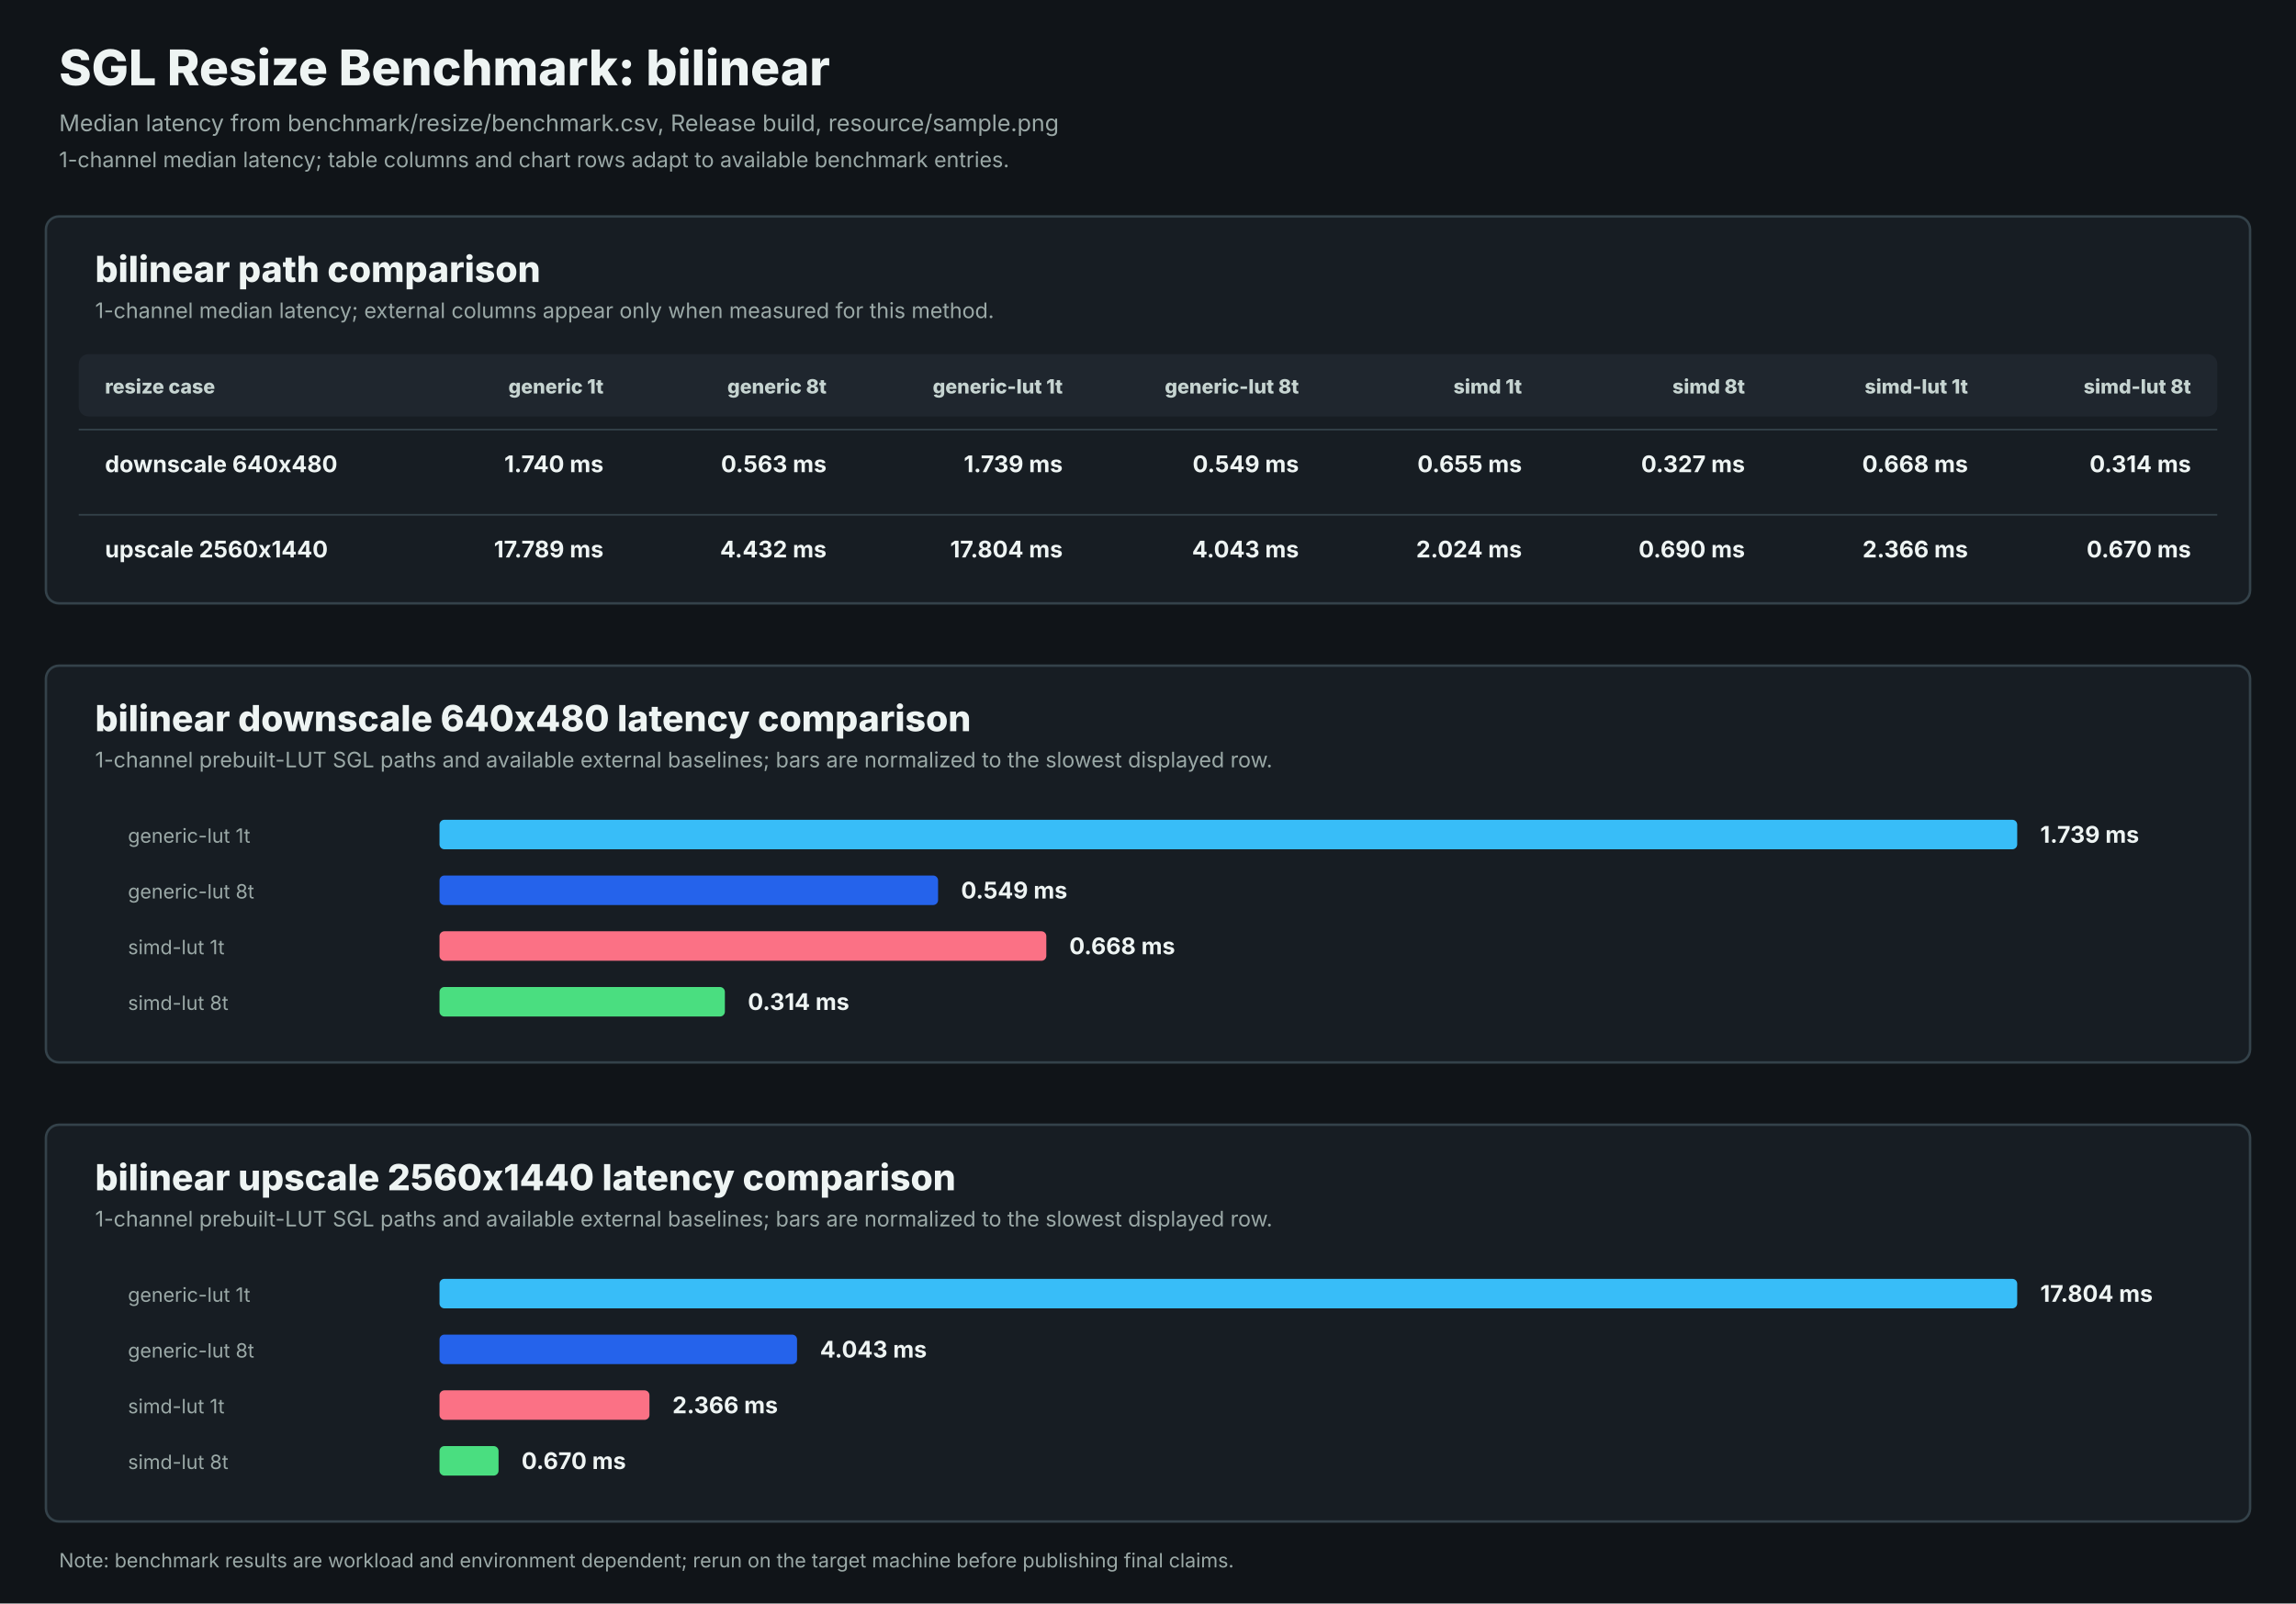
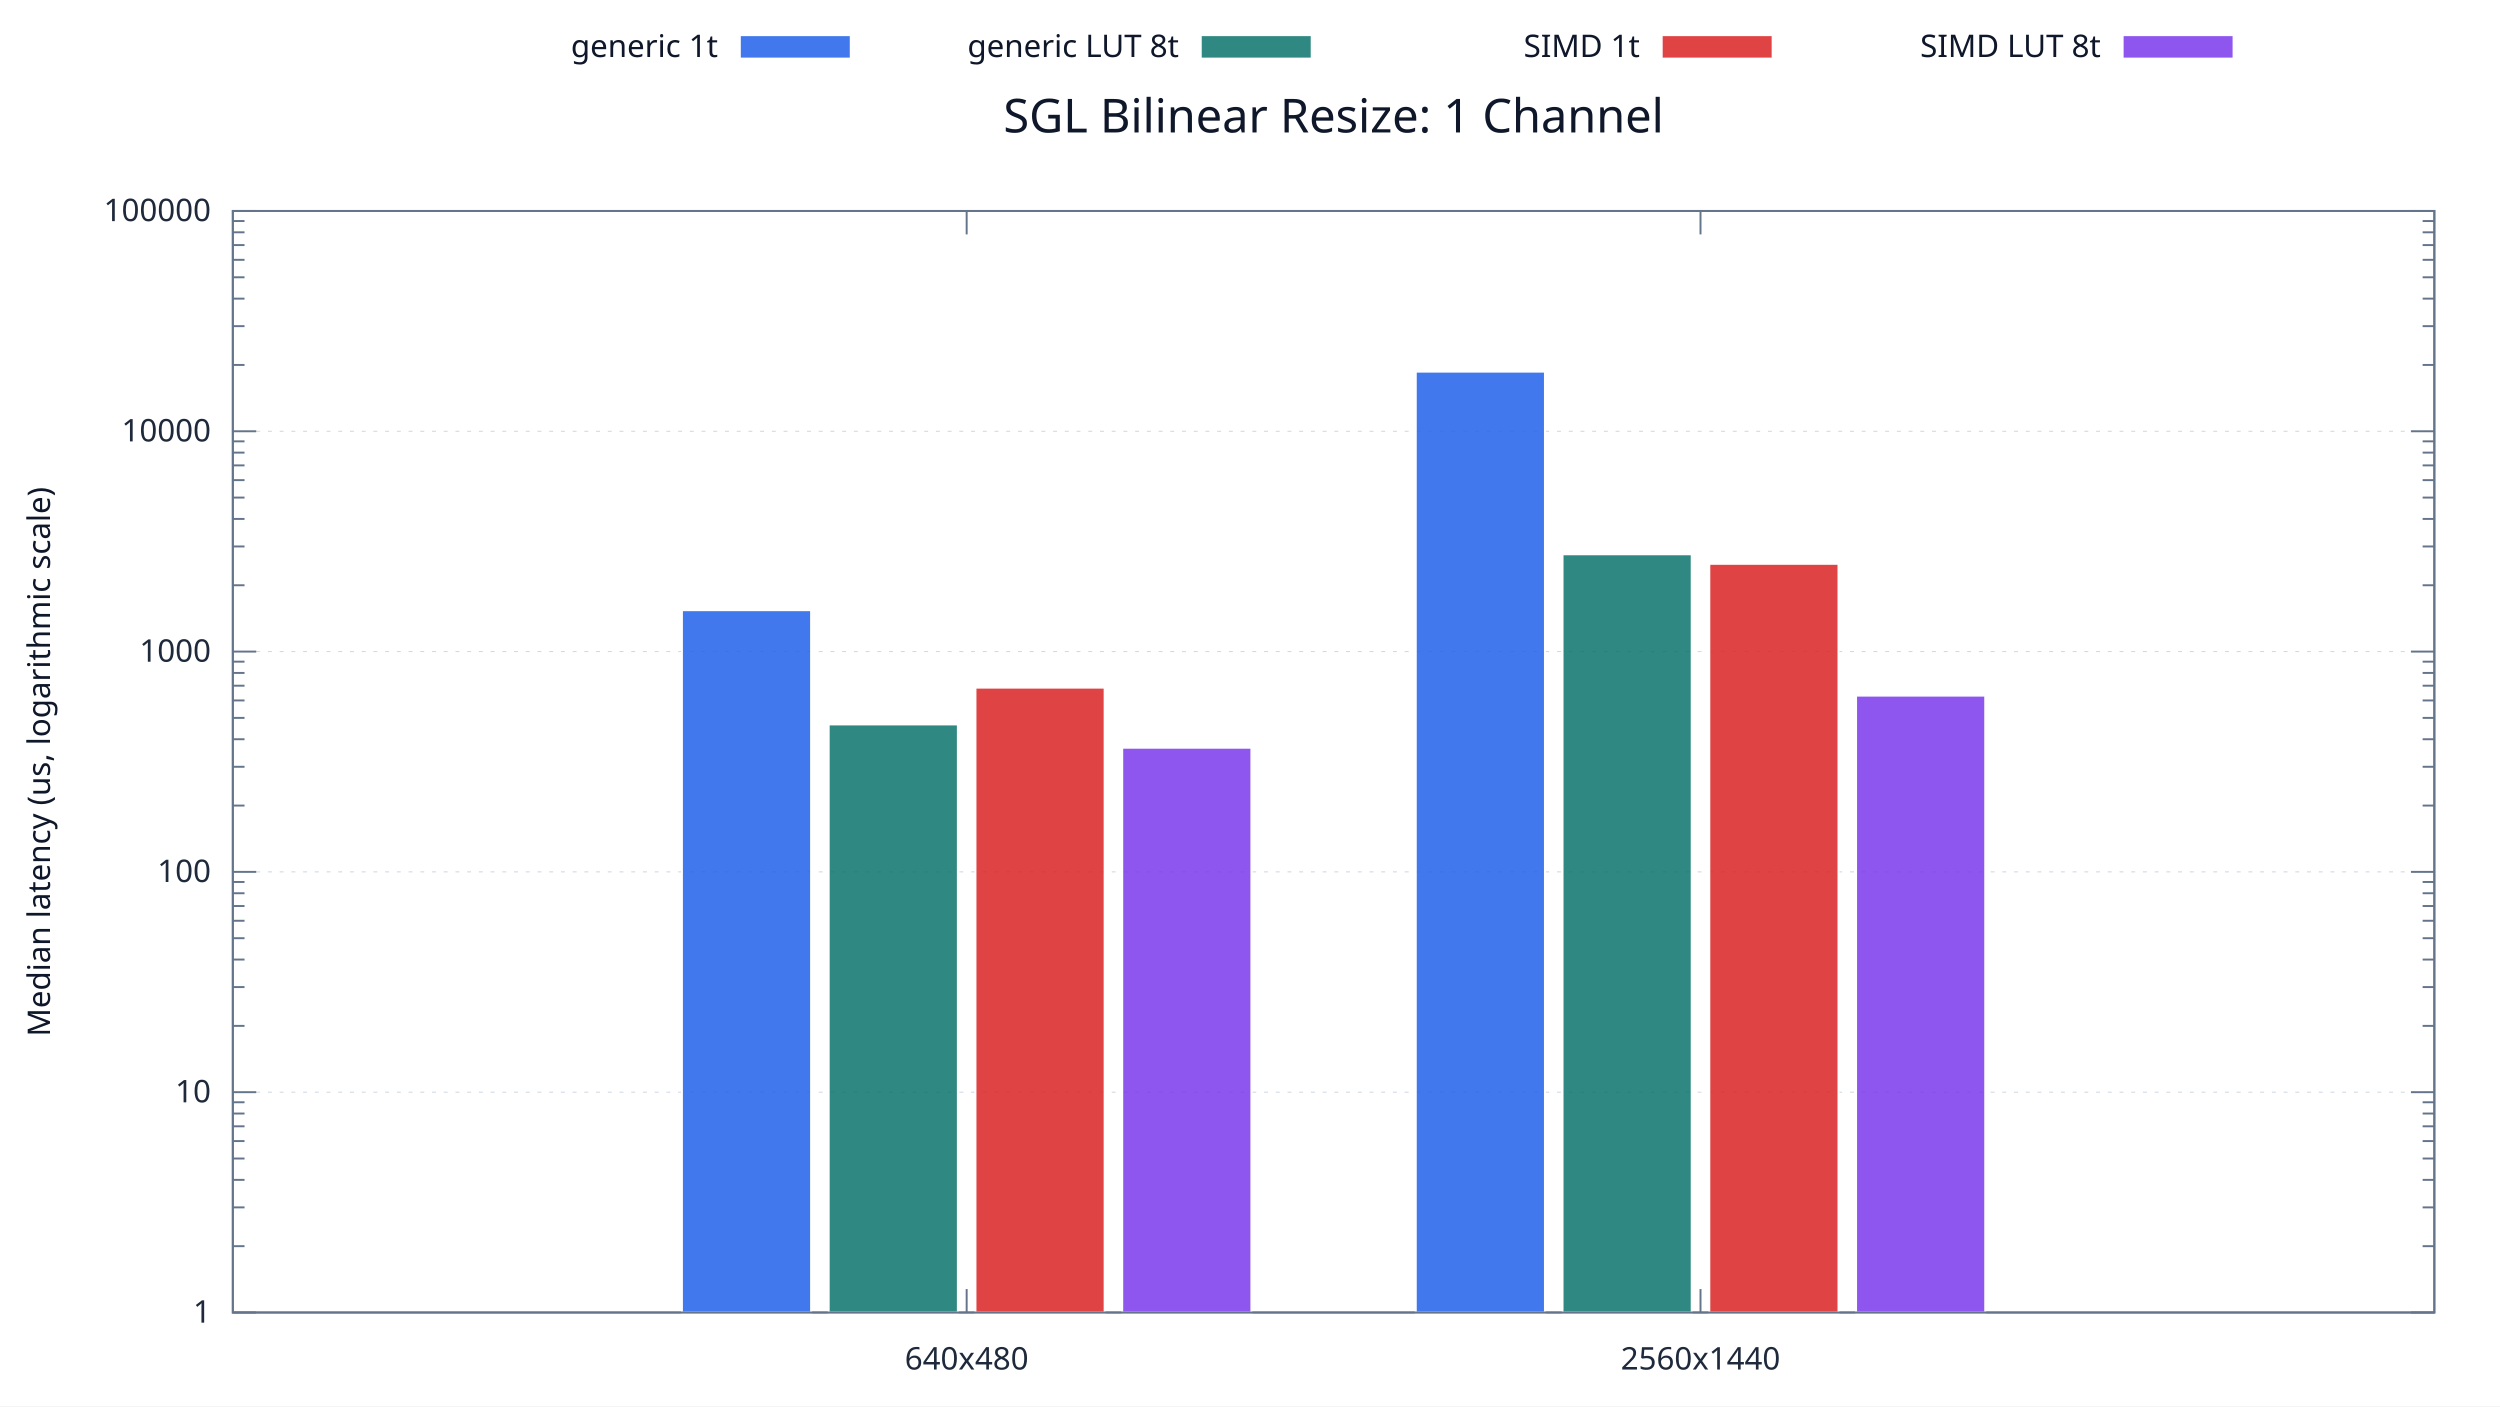
- <svg xmlns="http://www.w3.org/2000/svg" width="1400" height="978" viewBox="0 0 1400 978" role="img" aria-labelledby="title desc">
-   <defs>
-     <style>
-       .bg { fill: #101418; }
-       .panel { fill: #171d23; stroke: #34424a; stroke-width: 1.5; }
-       .header { fill: #1f262e; }
-       .line { stroke: #34424a; stroke-width: 1; }
-       .text { fill: #eef4f3; font-family: Inter, "Noto Sans KR", system-ui, sans-serif; }
-       .muted { fill: #9ba9a7; font-family: Inter, "Noto Sans KR", system-ui, sans-serif; }
-       .small { fill: #9ba9a7; font-family: Inter, "Noto Sans KR", system-ui, sans-serif; font-size: 12px; }
-       .cell { fill: #eef4f3; font-family: Inter, "Noto Sans KR", system-ui, sans-serif; font-size: 14px; font-weight: 650; }
-       .head { fill: #c6d4d1; font-family: Inter, "Noto Sans KR", system-ui, sans-serif; font-size: 12px; font-weight: 800; }
-       .speed { fill: #facc15; font-family: Inter, "Noto Sans KR", system-ui, sans-serif; font-size: 14px; font-weight: 800; }
-     </style>
-   </defs>
-   <rect class="bg" x="0" y="0" width="1400" height="978" />
-   <text class="text" x="36" y="52" font-size="30" font-weight="800">SGL Resize Benchmark: bilinear</text>
-   <text class="muted" x="36" y="80" font-size="14">Median latency from benchmark/resize/benchmark.csv, Release build, resource/sample.png</text>
-   <text class="muted" x="36" y="102" font-size="13">1-channel median latency; table columns and chart rows adapt to available benchmark entries.</text>
-   <rect class="panel" x="28" y="132" width="1344" height="236" rx="8" />
-   <text class="text" x="58" y="172" font-size="22" font-weight="800">bilinear path comparison</text>
-   <text class="muted" x="58" y="194" font-size="13">1-channel median latency; external columns appear only when measured for this method.</text>
-   <rect class="header" x="48" y="216" width="1304" height="38" rx="6" />
-   <text class="head" x="64" y="240">resize case</text>
-   <text class="head" x="368" y="240" text-anchor="end">generic 1t</text>
-   <text class="head" x="504" y="240" text-anchor="end">generic 8t</text>
-   <text class="head" x="648" y="240" text-anchor="end">generic-lut 1t</text>
-   <text class="head" x="792" y="240" text-anchor="end">generic-lut 8t</text>
-   <text class="head" x="928" y="240" text-anchor="end">simd 1t</text>
-   <text class="head" x="1064" y="240" text-anchor="end">simd 8t</text>
-   <text class="head" x="1200" y="240" text-anchor="end">simd-lut 1t</text>
-   <text class="head" x="1336" y="240" text-anchor="end">simd-lut 8t</text>
-   <line class="line" x1="48" y1="262" x2="1352" y2="262" />
-   <text class="cell" x="64" y="288">downscale 640x480</text>
-   <text class="cell" x="368" y="288" text-anchor="end">1.740 ms</text>
-   <text class="cell" x="504" y="288" text-anchor="end">0.563 ms</text>
-   <text class="cell" x="648" y="288" text-anchor="end">1.739 ms</text>
-   <text class="cell" x="792" y="288" text-anchor="end">0.549 ms</text>
-   <text class="cell" x="928" y="288" text-anchor="end">0.655 ms</text>
-   <text class="cell" x="1064" y="288" text-anchor="end">0.327 ms</text>
-   <text class="cell" x="1200" y="288" text-anchor="end">0.668 ms</text>
-   <text class="cell" x="1336" y="288" text-anchor="end">0.314 ms</text>
-   <line class="line" x1="48" y1="314" x2="1352" y2="314" />
-   <text class="cell" x="64" y="340">upscale 2560x1440</text>
-   <text class="cell" x="368" y="340" text-anchor="end">17.789 ms</text>
-   <text class="cell" x="504" y="340" text-anchor="end">4.432 ms</text>
-   <text class="cell" x="648" y="340" text-anchor="end">17.804 ms</text>
-   <text class="cell" x="792" y="340" text-anchor="end">4.043 ms</text>
-   <text class="cell" x="928" y="340" text-anchor="end">2.024 ms</text>
-   <text class="cell" x="1064" y="340" text-anchor="end">0.690 ms</text>
-   <text class="cell" x="1200" y="340" text-anchor="end">2.366 ms</text>
-   <text class="cell" x="1336" y="340" text-anchor="end">0.670 ms</text>
-   <rect class="panel" x="28" y="406" width="1344" height="242" rx="8" />
-   <text class="text" x="58" y="446" font-size="22" font-weight="800">bilinear downscale 640x480 latency comparison</text>
-   <text class="muted" x="58" y="468" font-size="13">1-channel prebuilt-LUT SGL paths and available external baselines; bars are normalized to the slowest displayed row.</text>
-   <text class="small" x="78" y="514">generic-lut 1t</text>
-   <rect x="268" y="500" width="962" height="18" rx="3" fill="#38bdf8" />
-   <text class="cell" x="1244" y="514">1.739 ms</text>
-   <text class="small" x="78" y="548">generic-lut 8t</text>
-   <rect x="268" y="534" width="304" height="18" rx="3" fill="#2563eb" />
-   <text class="cell" x="586" y="548">0.549 ms</text>
-   <text class="small" x="78" y="582">simd-lut 1t</text>
-   <rect x="268" y="568" width="370" height="18" rx="3" fill="#fb7185" />
-   <text class="cell" x="652" y="582">0.668 ms</text>
-   <text class="small" x="78" y="616">simd-lut 8t</text>
-   <rect x="268" y="602" width="174" height="18" rx="3" fill="#4ade80" />
-   <text class="cell" x="456" y="616">0.314 ms</text>
-   <rect class="panel" x="28" y="686" width="1344" height="242" rx="8" />
-   <text class="text" x="58" y="726" font-size="22" font-weight="800">bilinear upscale 2560x1440 latency comparison</text>
-   <text class="muted" x="58" y="748" font-size="13">1-channel prebuilt-LUT SGL paths and available external baselines; bars are normalized to the slowest displayed row.</text>
-   <text class="small" x="78" y="794">generic-lut 1t</text>
-   <rect x="268" y="780" width="962" height="18" rx="3" fill="#38bdf8" />
-   <text class="cell" x="1244" y="794">17.804 ms</text>
-   <text class="small" x="78" y="828">generic-lut 8t</text>
-   <rect x="268" y="814" width="218" height="18" rx="3" fill="#2563eb" />
-   <text class="cell" x="500" y="828">4.043 ms</text>
-   <text class="small" x="78" y="862">simd-lut 1t</text>
-   <rect x="268" y="848" width="128" height="18" rx="3" fill="#fb7185" />
-   <text class="cell" x="410" y="862">2.366 ms</text>
-   <text class="small" x="78" y="896">simd-lut 8t</text>
-   <rect x="268" y="882" width="36" height="18" rx="3" fill="#4ade80" />
-   <text class="cell" x="318" y="896">0.670 ms</text>
-   <text class="small" x="36" y="956">Note: benchmark results are workload and environment dependent; rerun on the target machine before publishing final claims.</text>
+ <svg xmlns="http://www.w3.org/2000/svg" xmlns:xlink="http://www.w3.org/1999/xlink" viewBox="0 0 1280 720">
+   <g id="gnuplot_canvas">
+     <rect x="0" y="0" width="1280" height="720" fill="#ffffff" />
+     <defs>
+       <circle id="gpDot" r="0.5" stroke-width="0.5" stroke="currentColor" />
+       <path id="gpPt0" stroke-width="0.167" stroke="currentColor" d="M-1,0 h2 M0,-1 v2" />
+       <path id="gpPt1" stroke-width="0.167" stroke="currentColor" d="M-1,-1 L1,1 M1,-1 L-1,1" />
+       <path id="gpPt2" stroke-width="0.167" stroke="currentColor" d="M-1,0 L1,0 M0,-1 L0,1 M-1,-1 L1,1 M-1,1 L1,-1" />
+       <rect id="gpPt3" stroke-width="0.167" stroke="currentColor" x="-1" y="-1" width="2" height="2" />
+       <rect id="gpPt4" stroke-width="0.167" stroke="currentColor" fill="currentColor" x="-1" y="-1" width="2" height="2" />
+       <circle id="gpPt5" stroke-width="0.167" stroke="currentColor" cx="0" cy="0" r="1" />
+       <use xlink:href="#gpPt5" id="gpPt6" fill="currentColor" stroke="none" />
+       <path id="gpPt7" stroke-width="0.167" stroke="currentColor" d="M0,-1.33 L-1.33,0.67 L1.33,0.67 z" />
+       <use xlink:href="#gpPt7" id="gpPt8" fill="currentColor" stroke="none" />
+       <use xlink:href="#gpPt7" id="gpPt9" stroke="currentColor" transform="rotate(180)" />
+       <use xlink:href="#gpPt9" id="gpPt10" fill="currentColor" stroke="none" />
+       <use xlink:href="#gpPt3" id="gpPt11" stroke="currentColor" transform="rotate(45)" />
+       <use xlink:href="#gpPt11" id="gpPt12" fill="currentColor" stroke="none" />
+       <path id="gpPt13" stroke-width="0.167" stroke="currentColor" d="M0,1.330 L1.265,0.411 L0.782,-1.067 L-0.782,-1.076 L-1.265,0.411 z" />
+       <use xlink:href="#gpPt13" id="gpPt14" fill="currentColor" stroke="none" />
+       <filter id="textbox" filterUnits="objectBoundingBox" x="0" y="0" height="1" width="1">
+         <feFlood flood-color="#FFFFFF" flood-opacity="1" result="bgnd" />
+         <feComposite in="SourceGraphic" in2="bgnd" operator="atop" />
+       </filter>
+       <filter id="greybox" filterUnits="objectBoundingBox" x="0" y="0" height="1" width="1">
+         <feFlood flood-color="lightgrey" flood-opacity="1" result="grey" />
+         <feComposite in="SourceGraphic" in2="grey" operator="atop" />
+       </filter>
+     </defs>
+     <g fill="none" color="#FFFFFF" stroke="currentColor" stroke-width="1.00" stroke-linecap="butt" stroke-linejoin="miter">
+ </g>
+     <g fill="none" color="black" stroke="currentColor" stroke-width="1.00" stroke-linecap="butt" stroke-linejoin="miter">
+ </g>
+     <g fill="none" color="black" stroke="rgb(100, 116, 139)" stroke-width="0.50" stroke-linecap="butt" stroke-linejoin="miter">
+ </g>
+     <g fill="none" color="gray" stroke="currentColor" stroke-width="0.50" stroke-linecap="butt" stroke-linejoin="miter">
+       <path stroke="rgb(203, 213, 225)" stroke-dasharray="2,4" class="gridline" d="M119.20,672.00 L1246.39,672.00  " />
+     </g>
+     <g fill="none" color="gray" stroke="rgb(203, 213, 225)" stroke-width="1.00" stroke-linecap="butt" stroke-linejoin="miter">
+ </g>
+     <g fill="none" color="black" stroke="currentColor" stroke-width="1.00" stroke-linecap="butt" stroke-linejoin="miter">
+       <path stroke="rgb(100, 116, 139)" d="M119.20,672.00 L131.20,672.00 M1246.39,672.00 L1234.39,672.00  " />
+       <g transform="translate(108.00,677.20)" stroke="none" fill="rgb(30,41,59)" font-family="sans" font-size="16.00" text-anchor="end">
+         <text>
+           <tspan font-family="sans">1</tspan>
+         </text>
+       </g>
+     </g>
+     <g fill="none" color="black" stroke="currentColor" stroke-width="1.00" stroke-linecap="butt" stroke-linejoin="miter">
+       <path stroke="rgb(100, 116, 139)" d="M119.20,638.04 L125.20,638.04 M1246.39,638.04 L1240.39,638.04 M119.20,618.18 L125.20,618.18 M1246.39,618.18 L1240.39,618.18   M119.20,604.09 L125.20,604.09 M1246.39,604.09 L1240.39,604.09 M119.20,593.16 L125.20,593.16 M1246.39,593.16 L1240.39,593.16   M119.20,584.23 L125.20,584.23 M1246.39,584.23 L1240.39,584.23 M119.20,576.67 L125.20,576.67 M1246.39,576.67 L1240.39,576.67   M119.20,570.13 L125.20,570.13 M1246.39,570.13 L1240.39,570.13 M119.20,564.36 L125.20,564.36 M1246.39,564.36 L1240.39,564.36    " />
+     </g>
+     <g fill="none" color="black" stroke="rgb(100, 116, 139)" stroke-width="0.50" stroke-linecap="butt" stroke-linejoin="miter">
+ </g>
+     <g fill="none" color="gray" stroke="currentColor" stroke-width="0.50" stroke-linecap="butt" stroke-linejoin="miter">
+       <path stroke="rgb(203, 213, 225)" stroke-dasharray="2,4" class="gridline" d="M119.20,559.20 L1246.39,559.20  " />
+     </g>
+     <g fill="none" color="gray" stroke="rgb(203, 213, 225)" stroke-width="1.00" stroke-linecap="butt" stroke-linejoin="miter">
+ </g>
+     <g fill="none" color="black" stroke="currentColor" stroke-width="1.00" stroke-linecap="butt" stroke-linejoin="miter">
+       <path stroke="rgb(100, 116, 139)" d="M119.20,559.20 L131.20,559.20 M1246.39,559.20 L1234.39,559.20  " />
+       <g transform="translate(108.00,564.40)" stroke="none" fill="rgb(30,41,59)" font-family="sans" font-size="16.00" text-anchor="end">
+         <text>
+           <tspan font-family="sans">10</tspan>
+         </text>
+       </g>
+     </g>
+     <g fill="none" color="black" stroke="currentColor" stroke-width="1.00" stroke-linecap="butt" stroke-linejoin="miter">
+       <path stroke="rgb(100, 116, 139)" d="M119.20,525.25 L125.20,525.25 M1246.39,525.25 L1240.39,525.25 M119.20,505.38 L125.20,505.38 M1246.39,505.38 L1240.39,505.38   M119.20,491.29 L125.20,491.29 M1246.39,491.29 L1240.39,491.29 M119.20,480.36 L125.20,480.36 M1246.39,480.36 L1240.39,480.36   M119.20,471.43 L125.20,471.43 M1246.39,471.43 L1240.39,471.43 M119.20,463.88 L125.20,463.88 M1246.39,463.88 L1240.39,463.88   M119.20,457.34 L125.20,457.34 M1246.39,457.34 L1240.39,457.34 M119.20,451.57 L125.20,451.57 M1246.39,451.57 L1240.39,451.57    " />
+     </g>
+     <g fill="none" color="black" stroke="rgb(100, 116, 139)" stroke-width="0.50" stroke-linecap="butt" stroke-linejoin="miter">
+ </g>
+     <g fill="none" color="gray" stroke="currentColor" stroke-width="0.50" stroke-linecap="butt" stroke-linejoin="miter">
+       <path stroke="rgb(203, 213, 225)" stroke-dasharray="2,4" class="gridline" d="M119.20,446.40 L1246.39,446.40  " />
+     </g>
+     <g fill="none" color="gray" stroke="rgb(203, 213, 225)" stroke-width="1.00" stroke-linecap="butt" stroke-linejoin="miter">
+ </g>
+     <g fill="none" color="black" stroke="currentColor" stroke-width="1.00" stroke-linecap="butt" stroke-linejoin="miter">
+       <path stroke="rgb(100, 116, 139)" d="M119.20,446.40 L131.20,446.40 M1246.39,446.40 L1234.39,446.40  " />
+       <g transform="translate(108.00,451.60)" stroke="none" fill="rgb(30,41,59)" font-family="sans" font-size="16.00" text-anchor="end">
+         <text>
+           <tspan font-family="sans">100</tspan>
+         </text>
+       </g>
+     </g>
+     <g fill="none" color="black" stroke="currentColor" stroke-width="1.00" stroke-linecap="butt" stroke-linejoin="miter">
+       <path stroke="rgb(100, 116, 139)" d="M119.20,412.45 L125.20,412.45 M1246.39,412.45 L1240.39,412.45 M119.20,392.59 L125.20,392.59 M1246.39,392.59 L1240.39,392.59   M119.20,378.49 L125.20,378.49 M1246.39,378.49 L1240.39,378.49 M119.20,367.56 L125.20,367.56 M1246.39,367.56 L1240.39,367.56   M119.20,358.63 L125.20,358.63 M1246.39,358.63 L1240.39,358.63 M119.20,351.08 L125.20,351.08 M1246.39,351.08 L1240.39,351.08   M119.20,344.54 L125.20,344.54 M1246.39,344.54 L1240.39,344.54 M119.20,338.77 L125.20,338.77 M1246.39,338.77 L1240.39,338.77    " />
+     </g>
+     <g fill="none" color="black" stroke="rgb(100, 116, 139)" stroke-width="0.50" stroke-linecap="butt" stroke-linejoin="miter">
+ </g>
+     <g fill="none" color="gray" stroke="currentColor" stroke-width="0.50" stroke-linecap="butt" stroke-linejoin="miter">
+       <path stroke="rgb(203, 213, 225)" stroke-dasharray="2,4" class="gridline" d="M119.20,333.61 L1246.39,333.61  " />
+     </g>
+     <g fill="none" color="gray" stroke="rgb(203, 213, 225)" stroke-width="1.00" stroke-linecap="butt" stroke-linejoin="miter">
+ </g>
+     <g fill="none" color="black" stroke="currentColor" stroke-width="1.00" stroke-linecap="butt" stroke-linejoin="miter">
+       <path stroke="rgb(100, 116, 139)" d="M119.20,333.61 L131.20,333.61 M1246.39,333.61 L1234.39,333.61  " />
+       <g transform="translate(108.00,338.81)" stroke="none" fill="rgb(30,41,59)" font-family="sans" font-size="16.00" text-anchor="end">
+         <text>
+           <tspan font-family="sans">1000</tspan>
+         </text>
+       </g>
+     </g>
+     <g fill="none" color="black" stroke="currentColor" stroke-width="1.00" stroke-linecap="butt" stroke-linejoin="miter">
+       <path stroke="rgb(100, 116, 139)" d="M119.20,299.65 L125.20,299.65 M1246.39,299.65 L1240.39,299.65 M119.20,279.79 L125.20,279.79 M1246.39,279.79 L1240.39,279.79   M119.20,265.69 L125.20,265.69 M1246.39,265.69 L1240.39,265.69 M119.20,254.76 L125.20,254.76 M1246.39,254.76 L1240.39,254.76   M119.20,245.83 L125.20,245.83 M1246.39,245.83 L1240.39,245.83 M119.20,238.28 L125.20,238.28 M1246.39,238.28 L1240.39,238.28   M119.20,231.74 L125.20,231.74 M1246.39,231.74 L1240.39,231.74 M119.20,225.97 L125.20,225.97 M1246.39,225.97 L1240.39,225.97    " />
+     </g>
+     <g fill="none" color="black" stroke="rgb(100, 116, 139)" stroke-width="0.50" stroke-linecap="butt" stroke-linejoin="miter">
+ </g>
+     <g fill="none" color="gray" stroke="currentColor" stroke-width="0.50" stroke-linecap="butt" stroke-linejoin="miter">
+       <path stroke="rgb(203, 213, 225)" stroke-dasharray="2,4" class="gridline" d="M119.20,220.81 L1246.39,220.81  " />
+     </g>
+     <g fill="none" color="gray" stroke="rgb(203, 213, 225)" stroke-width="1.00" stroke-linecap="butt" stroke-linejoin="miter">
+ </g>
+     <g fill="none" color="black" stroke="currentColor" stroke-width="1.00" stroke-linecap="butt" stroke-linejoin="miter">
+       <path stroke="rgb(100, 116, 139)" d="M119.20,220.81 L131.20,220.81 M1246.39,220.81 L1234.39,220.81  " />
+       <g transform="translate(108.00,226.01)" stroke="none" fill="rgb(30,41,59)" font-family="sans" font-size="16.00" text-anchor="end">
+         <text>
+           <tspan font-family="sans">10000</tspan>
+         </text>
+       </g>
+     </g>
+     <g fill="none" color="black" stroke="currentColor" stroke-width="1.00" stroke-linecap="butt" stroke-linejoin="miter">
+       <path stroke="rgb(100, 116, 139)" d="M119.20,186.85 L125.20,186.85 M1246.39,186.85 L1240.39,186.85 M119.20,166.99 L125.20,166.99 M1246.39,166.99 L1240.39,166.99   M119.20,152.90 L125.20,152.90 M1246.39,152.90 L1240.39,152.90 M119.20,141.97 L125.20,141.97 M1246.39,141.97 L1240.39,141.97   M119.20,133.03 L125.20,133.03 M1246.39,133.03 L1240.39,133.03 M119.20,125.48 L125.20,125.48 M1246.39,125.48 L1240.39,125.48   M119.20,118.94 L125.20,118.94 M1246.39,118.94 L1240.39,118.94 M119.20,113.17 L125.20,113.17 M1246.39,113.17 L1240.39,113.17    " />
+     </g>
+     <g fill="none" color="black" stroke="rgb(100, 116, 139)" stroke-width="0.50" stroke-linecap="butt" stroke-linejoin="miter">
+ </g>
+     <g fill="none" color="gray" stroke="currentColor" stroke-width="0.50" stroke-linecap="butt" stroke-linejoin="miter">
+       <path stroke="rgb(203, 213, 225)" stroke-dasharray="2,4" class="gridline" d="M119.20,108.01 L1246.39,108.01  " />
+     </g>
+     <g fill="none" color="gray" stroke="rgb(203, 213, 225)" stroke-width="1.00" stroke-linecap="butt" stroke-linejoin="miter">
+ </g>
+     <g fill="none" color="black" stroke="currentColor" stroke-width="1.00" stroke-linecap="butt" stroke-linejoin="miter">
+       <path stroke="rgb(100, 116, 139)" d="M119.20,108.01 L131.20,108.01 M1246.39,108.01 L1234.39,108.01  " />
+       <g transform="translate(108.00,113.21)" stroke="none" fill="rgb(30,41,59)" font-family="sans" font-size="16.00" text-anchor="end">
+         <text>
+           <tspan font-family="sans">100000</tspan>
+         </text>
+       </g>
+     </g>
+     <g fill="none" color="black" stroke="currentColor" stroke-width="1.00" stroke-linecap="butt" stroke-linejoin="miter">
+       <path stroke="rgb(100, 116, 139)" d="M494.93,672.00 L494.93,660.00 M494.93,108.01 L494.93,120.01  " />
+       <g transform="translate(494.93,701.20)" stroke="none" fill="rgb(30,41,59)" font-family="sans" font-size="16.00" text-anchor="middle">
+         <text>
+           <tspan font-family="sans">640x480</tspan>
+         </text>
+       </g>
+     </g>
+     <g fill="none" color="black" stroke="currentColor" stroke-width="1.00" stroke-linecap="butt" stroke-linejoin="miter">
+       <path stroke="rgb(100, 116, 139)" d="M870.66,672.00 L870.66,660.00 M870.66,108.01 L870.66,120.01  " />
+       <g transform="translate(870.66,701.20)" stroke="none" fill="rgb(30,41,59)" font-family="sans" font-size="16.00" text-anchor="middle">
+         <text>
+           <tspan font-family="sans">2560x1440</tspan>
+         </text>
+       </g>
+     </g>
+     <g fill="none" color="black" stroke="currentColor" stroke-width="1.00" stroke-linecap="butt" stroke-linejoin="miter">
+ </g>
+     <g fill="none" color="black" stroke="currentColor" stroke-width="1.00" stroke-linecap="butt" stroke-linejoin="miter">
+       <path stroke="rgb(100, 116, 139)" d="M119.20,108.01 L119.20,672.00 L1246.39,672.00 L1246.39,108.01 L119.20,108.01 Z  " />
+     </g>
+     <g fill="none" color="black" stroke="currentColor" stroke-width="1.00" stroke-linecap="butt" stroke-linejoin="miter">
+ </g>
+     <g id="gnuplot_plot_1">
+       <g fill="none" color="black" stroke="currentColor" stroke-width="1.00" stroke-linecap="butt" stroke-linejoin="miter">
+         <g transform="translate(367.59,29.20)" stroke="none" fill="rgb(15,23,42)" font-family="sans" font-size="16.00" text-anchor="end">
+           <text>
+             <tspan font-family="sans">generic 1t</tspan>
+           </text>
+         </g>
+       </g>
+       <g fill="none" color="black" stroke="currentColor" stroke-width="1.00" stroke-linecap="butt" stroke-linejoin="miter">
+         <g stroke="none" shape-rendering="crispEdges">
+           <polygon fill="rgb( 37,  99, 235)" fill-opacity="0.86" points="378.79,30.00 435.59,30.00 435.59,18.00 378.79,18.00 " />
+         </g>
+         <path stroke="rgb(255, 255, 255)" d="M378.79,30.00 L435.59,30.00 L435.59,18.00 L378.79,18.00 L378.79,30.00 Z  " />
+       </g>
+       <g fill="none" color="black" stroke="currentColor" stroke-width="1.00" stroke-linecap="butt" stroke-linejoin="miter">
+         <g stroke="none" shape-rendering="crispEdges">
+           <polygon fill="rgb( 37,  99, 235)" fill-opacity="0.86" points="349.15,672.00 415.29,672.00 415.29,312.41 349.15,312.41 " />
+         </g>
+         <path stroke="rgb(255, 255, 255)" d="M349.15,672.00 L349.15,312.42 L415.28,312.42 L415.28,672.00 L349.15,672.00 Z  " />
+       </g>
+       <g fill="none" color="black" stroke="currentColor" stroke-width="1.00" stroke-linecap="butt" stroke-linejoin="miter">
+         <g stroke="none" shape-rendering="crispEdges">
+           <polygon fill="rgb( 37,  99, 235)" fill-opacity="0.86" points="724.88,672.00 791.02,672.00 791.02,190.27 724.88,190.27 " />
+         </g>
+         <path stroke="rgb(255, 255, 255)" d="M724.88,672.00 L724.88,190.28 L791.01,190.28 L791.01,672.00 L724.88,672.00 Z  " />
+       </g>
+       <g fill="none" color="black" stroke="currentColor" stroke-width="1.00" stroke-linecap="butt" stroke-linejoin="miter">
+ </g>
+     </g>
+     <g id="gnuplot_plot_2">
+       <g fill="none" color="black" stroke="currentColor" stroke-width="1.00" stroke-linecap="butt" stroke-linejoin="miter">
+         <g transform="translate(603.59,29.20)" stroke="none" fill="rgb(15,23,42)" font-family="sans" font-size="16.00" text-anchor="end">
+           <text>
+             <tspan font-family="sans">generic LUT 8t</tspan>
+           </text>
+         </g>
+       </g>
+       <g fill="none" color="black" stroke="currentColor" stroke-width="1.00" stroke-linecap="butt" stroke-linejoin="miter">
+         <g stroke="none" shape-rendering="crispEdges">
+           <polygon fill="rgb( 15, 118, 110)" fill-opacity="0.86" points="614.79,30.00 671.59,30.00 671.59,18.00 614.79,18.00 " />
+         </g>
+         <path stroke="rgb(255, 255, 255)" d="M614.79,30.00 L671.59,30.00 L671.59,18.00 L614.79,18.00 L614.79,30.00 Z  " />
+       </g>
+       <g fill="none" color="black" stroke="currentColor" stroke-width="1.00" stroke-linecap="butt" stroke-linejoin="miter">
+         <g stroke="none" shape-rendering="crispEdges">
+           <polygon fill="rgb( 15, 118, 110)" fill-opacity="0.86" points="424.29,672.00 490.43,672.00 490.43,370.90 424.29,370.90 " />
+         </g>
+         <path stroke="rgb(255, 255, 255)" d="M424.29,672.00 L424.29,370.91 L490.42,370.91 L490.42,672.00 L424.29,672.00 Z  " />
+       </g>
+       <g fill="none" color="black" stroke="currentColor" stroke-width="1.00" stroke-linecap="butt" stroke-linejoin="miter">
+         <g stroke="none" shape-rendering="crispEdges">
+           <polygon fill="rgb( 15, 118, 110)" fill-opacity="0.86" points="800.02,672.00 866.16,672.00 866.16,283.79 800.02,283.79 " />
+         </g>
+         <path stroke="rgb(255, 255, 255)" d="M800.02,672.00 L800.02,283.80 L866.15,283.80 L866.15,672.00 L800.02,672.00 Z  " />
+       </g>
+       <g fill="none" color="black" stroke="currentColor" stroke-width="1.00" stroke-linecap="butt" stroke-linejoin="miter">
+ </g>
+     </g>
+     <g id="gnuplot_plot_3">
+       <g fill="none" color="black" stroke="currentColor" stroke-width="1.00" stroke-linecap="butt" stroke-linejoin="miter">
+         <g transform="translate(839.59,29.20)" stroke="none" fill="rgb(15,23,42)" font-family="sans" font-size="16.00" text-anchor="end">
+           <text>
+             <tspan font-family="sans">SIMD 1t</tspan>
+           </text>
+         </g>
+       </g>
+       <g fill="none" color="black" stroke="currentColor" stroke-width="1.00" stroke-linecap="butt" stroke-linejoin="miter">
+         <g stroke="none" shape-rendering="crispEdges">
+           <polygon fill="rgb(220,  38,  38)" fill-opacity="0.86" points="850.79,30.00 907.59,30.00 907.59,18.00 850.79,18.00 " />
+         </g>
+         <path stroke="rgb(255, 255, 255)" d="M850.79,30.00 L907.59,30.00 L907.59,18.00 L850.79,18.00 L850.79,30.00 Z  " />
+       </g>
+       <g fill="none" color="black" stroke="currentColor" stroke-width="1.00" stroke-linecap="butt" stroke-linejoin="miter">
+         <g stroke="none" shape-rendering="crispEdges">
+           <polygon fill="rgb(220,  38,  38)" fill-opacity="0.86" points="499.44,672.00 565.58,672.00 565.58,352.06 499.44,352.06 " />
+         </g>
+         <path stroke="rgb(255, 255, 255)" d="M499.44,672.00 L499.44,352.07 L565.57,352.07 L565.57,672.00 L499.44,672.00 Z  " />
+       </g>
+       <g fill="none" color="black" stroke="currentColor" stroke-width="1.00" stroke-linecap="butt" stroke-linejoin="miter">
+         <g stroke="none" shape-rendering="crispEdges">
+           <polygon fill="rgb(220,  38,  38)" fill-opacity="0.86" points="875.17,672.00 941.31,672.00 941.31,288.67 875.17,288.67 " />
+         </g>
+         <path stroke="rgb(255, 255, 255)" d="M875.17,672.00 L875.17,288.68 L941.30,288.68 L941.30,672.00 L875.17,672.00 Z  " />
+       </g>
+       <g fill="none" color="black" stroke="currentColor" stroke-width="1.00" stroke-linecap="butt" stroke-linejoin="miter">
+ </g>
+     </g>
+     <g id="gnuplot_plot_4">
+       <g fill="none" color="black" stroke="currentColor" stroke-width="1.00" stroke-linecap="butt" stroke-linejoin="miter">
+         <g transform="translate(1075.59,29.20)" stroke="none" fill="rgb(15,23,42)" font-family="sans" font-size="16.00" text-anchor="end">
+           <text>
+             <tspan font-family="sans">SIMD LUT 8t</tspan>
+           </text>
+         </g>
+       </g>
+       <g fill="none" color="black" stroke="currentColor" stroke-width="1.00" stroke-linecap="butt" stroke-linejoin="miter">
+         <g stroke="none" shape-rendering="crispEdges">
+           <polygon fill="rgb(124,  58, 237)" fill-opacity="0.86" points="1086.79,30.00 1143.59,30.00 1143.59,18.00 1086.79,18.00 " />
+         </g>
+         <path stroke="rgb(255, 255, 255)" d="M1086.79,30.00 L1143.59,30.00 L1143.59,18.00 L1086.79,18.00 L1086.79,30.00 Z  " />
+       </g>
+       <g fill="none" color="black" stroke="currentColor" stroke-width="1.00" stroke-linecap="butt" stroke-linejoin="miter">
+         <g stroke="none" shape-rendering="crispEdges">
+           <polygon fill="rgb(124,  58, 237)" fill-opacity="0.86" points="574.58,672.00 640.72,672.00 640.72,382.83 574.58,382.83 " />
+         </g>
+         <path stroke="rgb(255, 255, 255)" d="M574.58,672.00 L574.58,382.84 L640.71,382.84 L640.71,672.00 L574.58,672.00 Z  " />
+       </g>
+       <g fill="none" color="black" stroke="currentColor" stroke-width="1.00" stroke-linecap="butt" stroke-linejoin="miter">
+         <g stroke="none" shape-rendering="crispEdges">
+           <polygon fill="rgb(124,  58, 237)" fill-opacity="0.86" points="950.31,672.00 1016.45,672.00 1016.45,356.15 950.31,356.15 " />
+         </g>
+         <path stroke="rgb(255, 255, 255)" d="M950.31,672.00 L950.31,356.16 L1016.44,356.16 L1016.44,672.00 L950.31,672.00 Z  " />
+       </g>
+       <g fill="none" color="black" stroke="currentColor" stroke-width="1.00" stroke-linecap="butt" stroke-linejoin="miter">
+ </g>
+     </g>
+     <g fill="none" color="#FFFFFF" stroke="rgb(124,  58, 237)" stroke-width="2.00" stroke-linecap="butt" stroke-linejoin="miter">
+ </g>
+     <g fill="none" color="black" stroke="currentColor" stroke-width="2.00" stroke-linecap="butt" stroke-linejoin="miter">
+ </g>
+     <g fill="none" color="black" stroke="black" stroke-width="1.00" stroke-linecap="butt" stroke-linejoin="miter">
+ </g>
+     <g fill="none" color="black" stroke="currentColor" stroke-width="1.00" stroke-linecap="butt" stroke-linejoin="miter">
+       <path stroke="rgb(100, 116, 139)" d="M119.20,108.01 L119.20,672.00 L1246.39,672.00 L1246.39,108.01 L119.20,108.01 Z  " />
+       <g transform="translate(25.60,390.01) rotate(270.00)" stroke="none" fill="rgb(15,23,42)" font-family="sans" font-size="16.00" text-anchor="middle">
+         <text>
+           <tspan font-family="sans">Median latency (us, logarithmic scale)</tspan>
+         </text>
+       </g>
+     </g>
+     <g fill="none" color="black" stroke="currentColor" stroke-width="1.00" stroke-linecap="butt" stroke-linejoin="miter">
+ </g>
+     <g fill="none" color="black" stroke="currentColor" stroke-width="1.00" stroke-linecap="butt" stroke-linejoin="miter">
+       <g transform="translate(682.79,67.81)" stroke="none" fill="rgb(15,23,42)" font-family="sans" font-size="24.00" text-anchor="middle">
+         <text>
+           <tspan font-family="sans">SGL Bilinear Resize: 1 Channel</tspan>
+         </text>
+       </g>
+     </g>
+     <g fill="none" color="black" stroke="currentColor" stroke-width="1.00" stroke-linecap="butt" stroke-linejoin="miter">
+ </g>
+   </g>
</svg>
